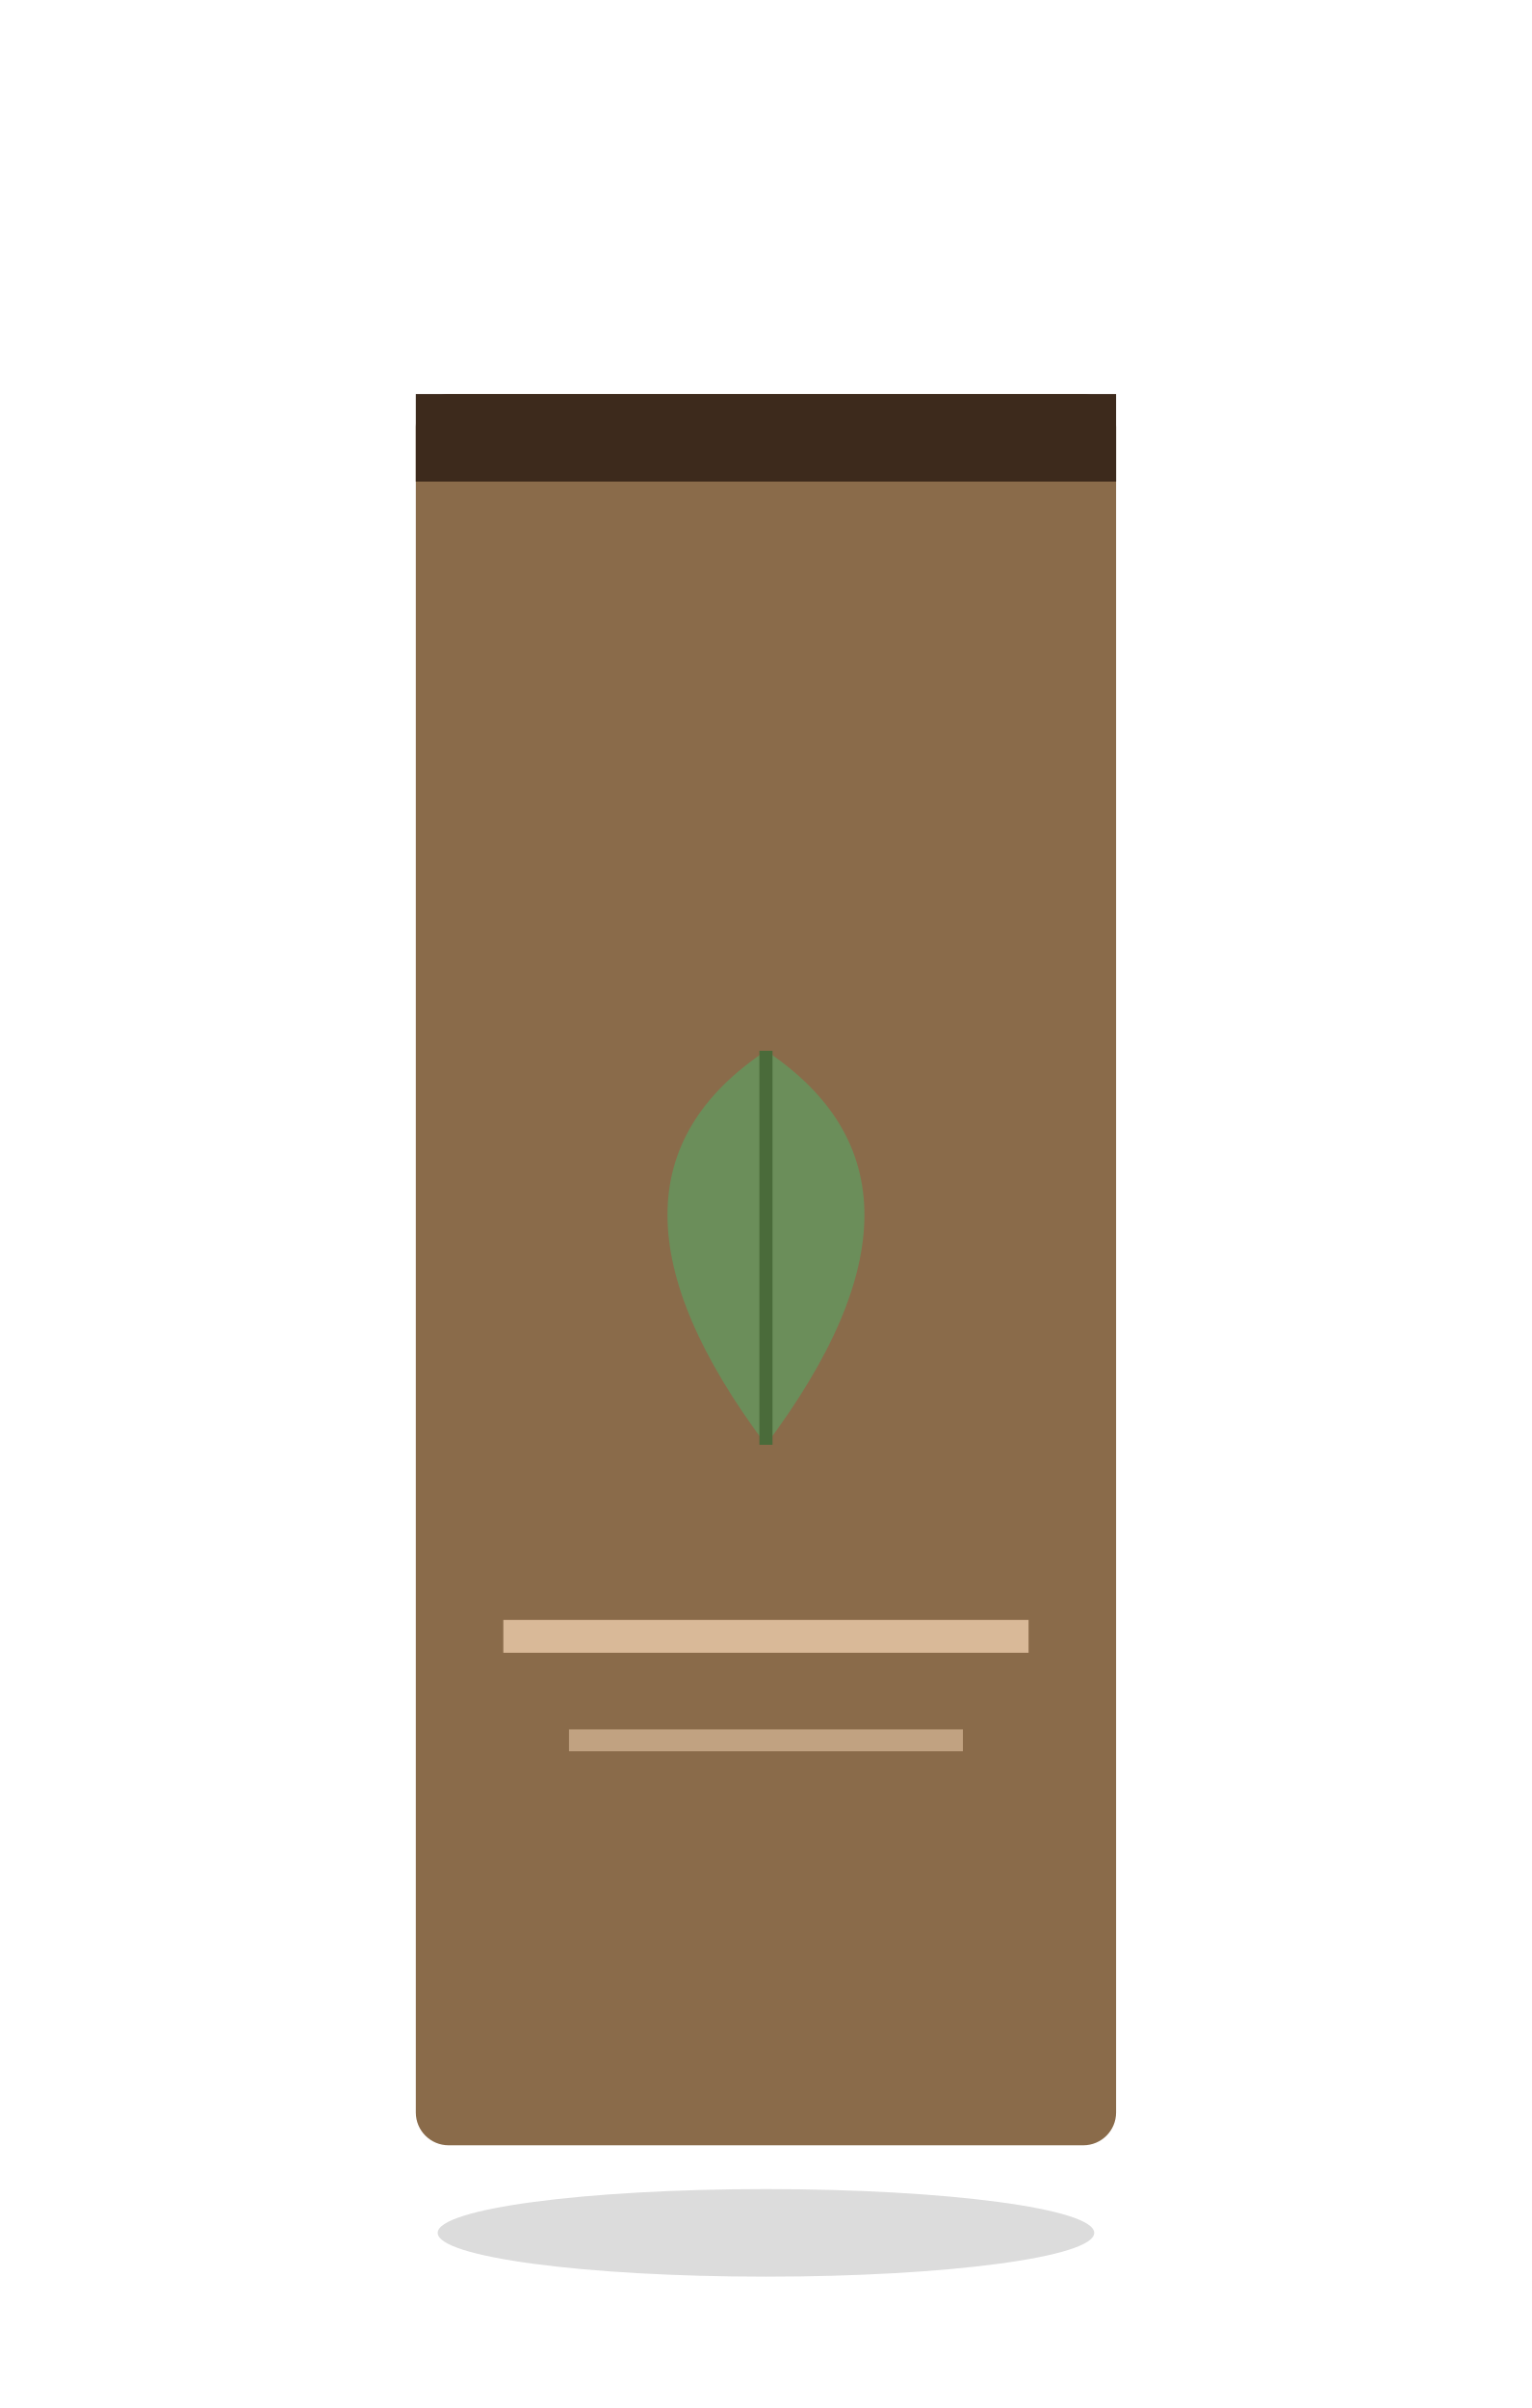
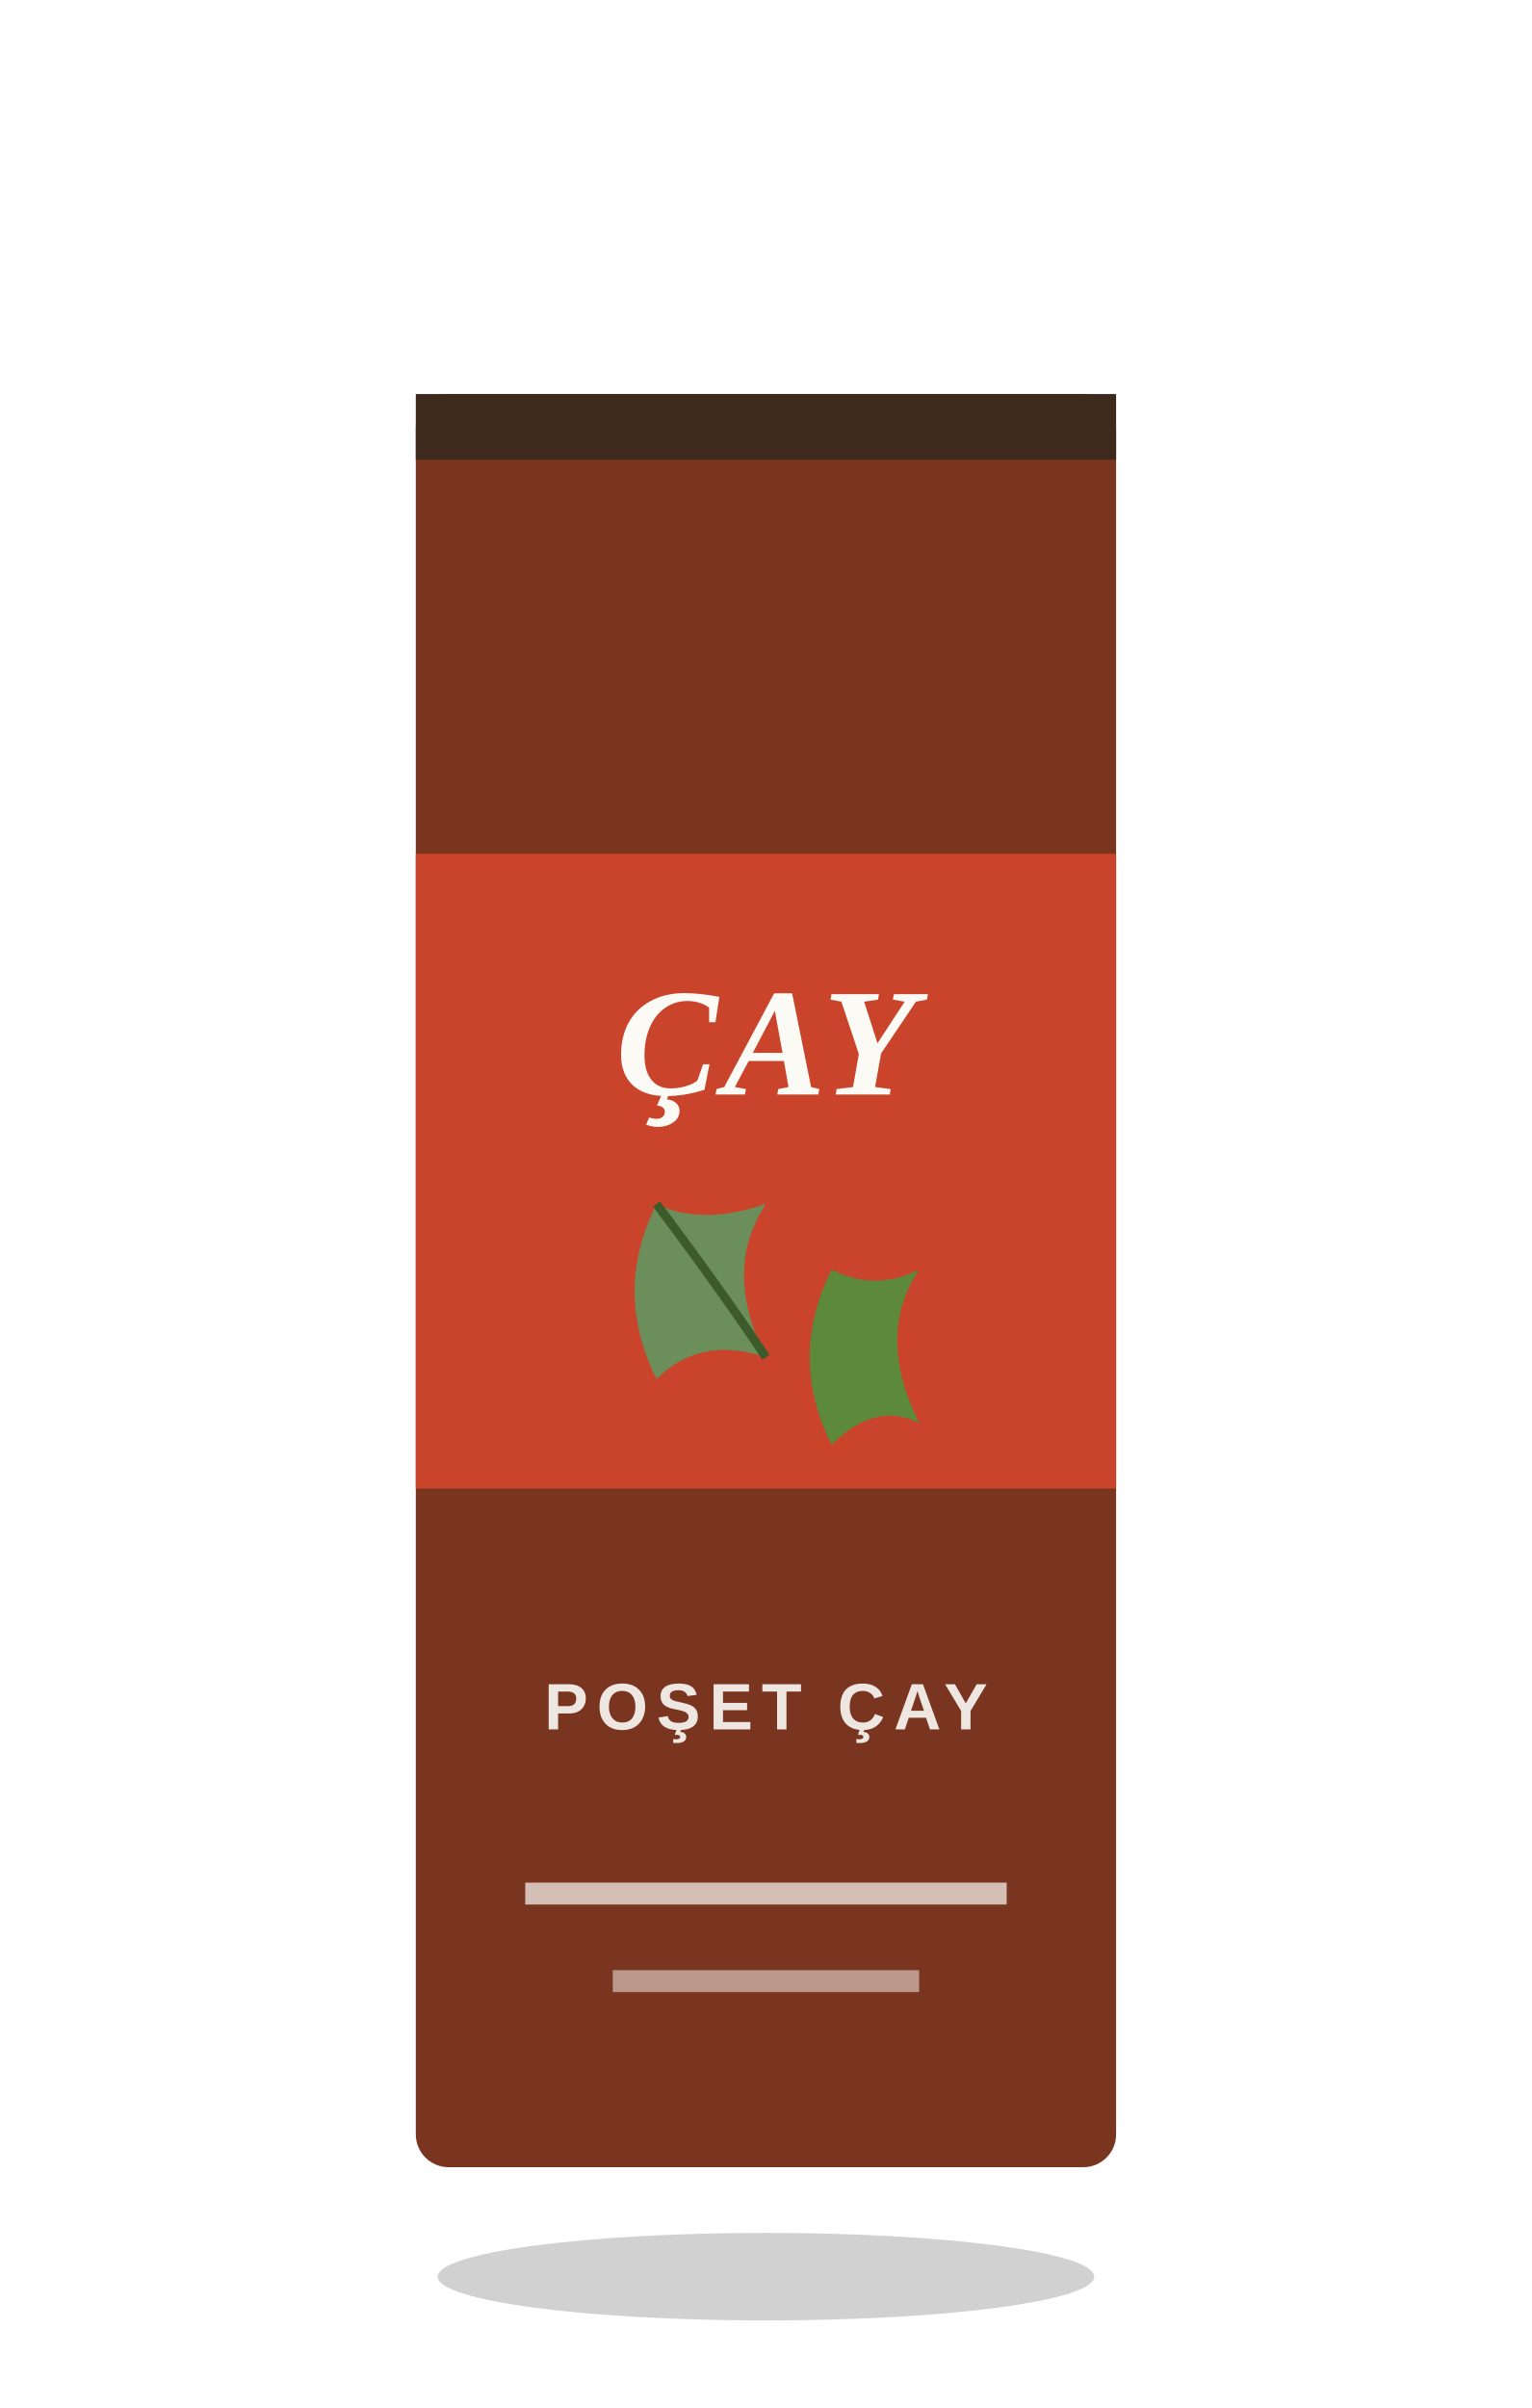
<svg xmlns="http://www.w3.org/2000/svg" viewBox="0 0 140 220">
-   <rect x="38" y="36" width="64" height="160" rx="3" fill="#8A6B4A" />
-   <rect x="38" y="36" width="64" height="8" fill="#3D2A1C" />
-   <path d="M70 96 Q52 108 70 132 Q88 108 70 96 Z" fill="#6B8E5A" />
-   <path d="M70 96 L70 132" stroke="#4A6B3A" stroke-width="1.2" />
-   <rect x="46" y="148" width="48" height="3" fill="#D9B998" />
-   <rect x="52" y="158" width="36" height="2" fill="#D9B998" opacity="0.7" />
-   <ellipse cx="70" cy="204" rx="30" ry="4" fill="#000000" opacity="0.14" />
+   <ellipse cx="70" cy="208" rx="30" ry="4" fill="#000000" opacity="0.18" />
+   <rect x="38" y="36" width="64" height="162" rx="3" fill="#7A3520" />
+   <rect x="38" y="36" width="64" height="6" fill="#3D2A1C" />
+   <rect x="38" y="78" width="64" height="58" fill="#C9442B" />
+   <text x="70" y="100" text-anchor="middle" font-family="Georgia, 'Times New Roman', serif" font-size="14" font-weight="bold" font-style="italic" fill="#FBFAF5" letter-spacing="0.5">ÇAY</text>
+   <path d="M60 110 Q56 118 60 126 Q64 122 70 124 Q66 116 70 110 Q64 112 60 110 Z" fill="#6B8E5A" />
+   <path d="M60 110 Q66 118 70 124" stroke="#3D5A2A" stroke-width="0.8" fill="none" />
+   <path d="M76 116 Q72 124 76 132 Q80 128 84 130 Q80 122 84 116 Q80 118 76 116 Z" fill="#5C8A3A" />
+   <text x="70" y="158" text-anchor="middle" font-family="Arial, Helvetica, sans-serif" font-size="6" font-weight="bold" fill="#FBFAF5" letter-spacing="0.8" opacity="0.9">POŞET ÇAY</text>
+   <rect x="48" y="172" width="44" height="2" fill="#FBFAF5" opacity="0.7" />
+   <rect x="56" y="180" width="28" height="2" fill="#FBFAF5" opacity="0.5" />
</svg>
